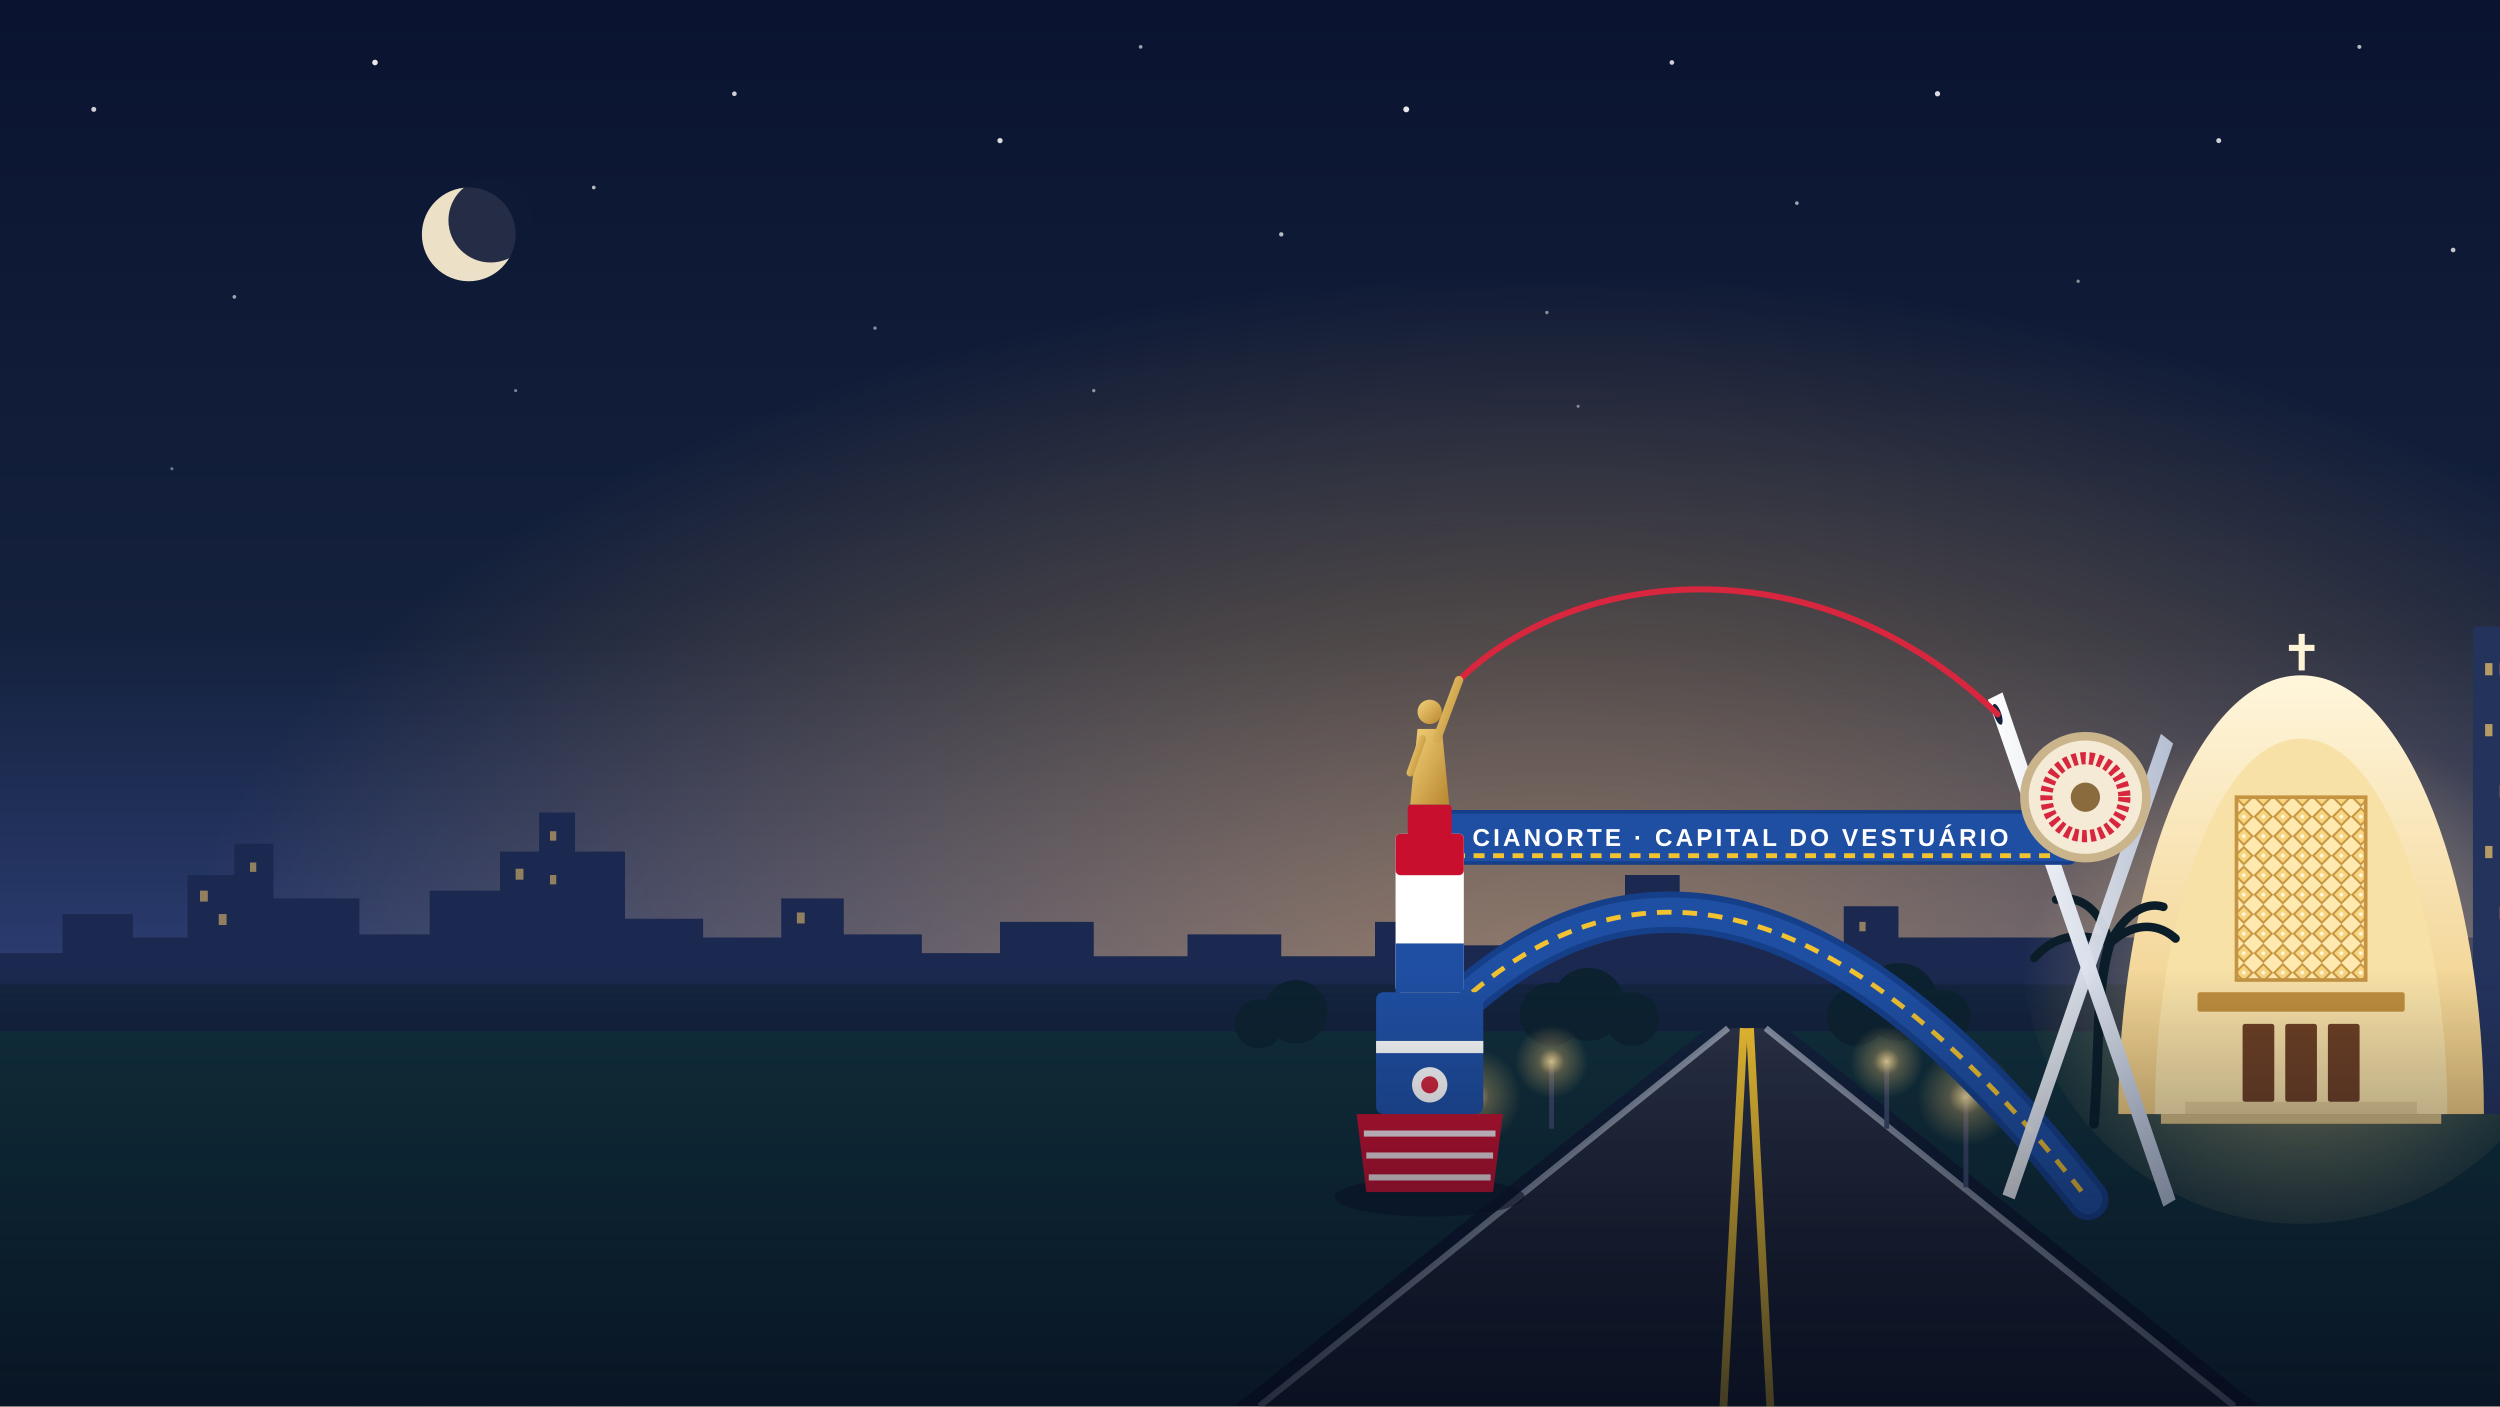
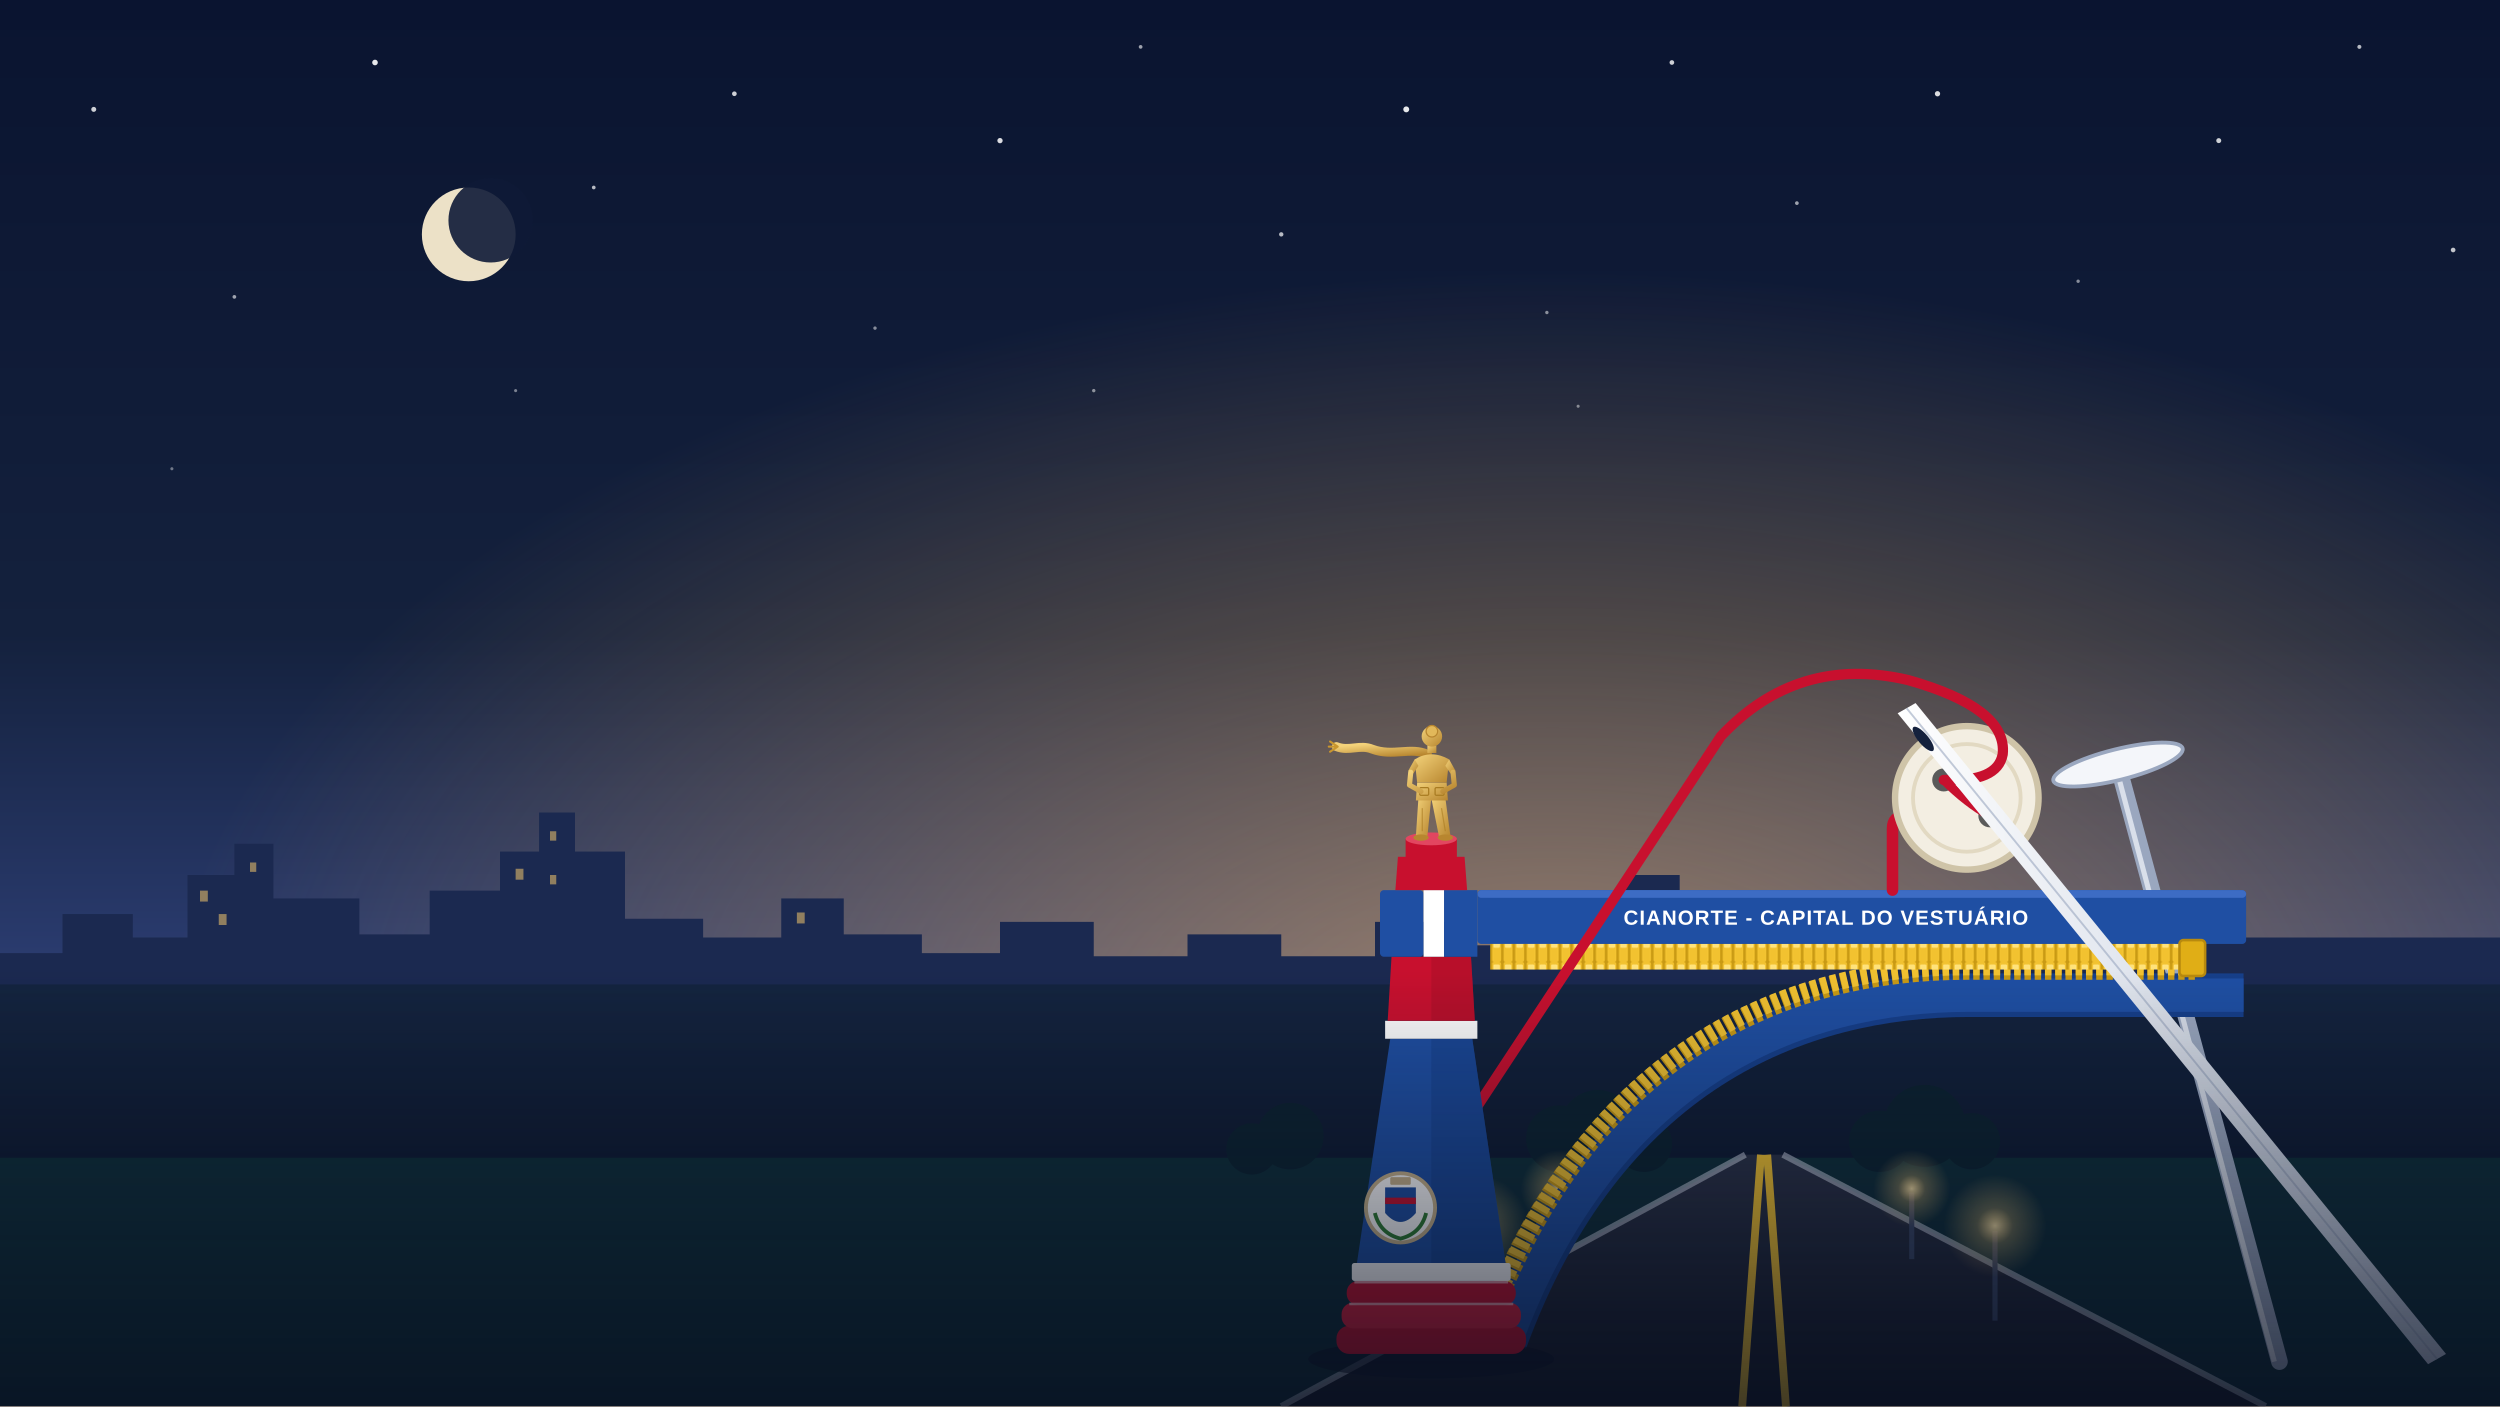
- <svg xmlns="http://www.w3.org/2000/svg" viewBox="0 0 1600 900" preserveAspectRatio="xMidYMax slice" role="img" aria-label="Ilustração de Cianorte ao anoitecer: o Portal da Capital do Vestuário e a Catedral">
+ <svg xmlns="http://www.w3.org/2000/svg" viewBox="0 0 1600 900" preserveAspectRatio="xMidYMax slice" role="img" aria-label="Ilustração de Cianorte ao anoitecer: o Portal da Capital do Vestuário">
  <defs>
    <linearGradient id="ceu" x1="0" y1="0" x2="0" y2="1">
      <stop offset="0" stop-color="#0A1430" />
      <stop offset=".45" stop-color="#14213D" />
      <stop offset=".68" stop-color="#2A3B6E" />
      <stop offset=".8" stop-color="#6A5478" />
      <stop offset=".88" stop-color="#D88A5A" />
    </linearGradient>
    <radialGradient id="brilho" cx=".62" cy=".74" r=".55">
      <stop offset="0" stop-color="#F6B867" stop-opacity=".55" />
      <stop offset="1" stop-color="#F6B867" stop-opacity="0" />
    </radialGradient>
    <linearGradient id="chao" x1="0" y1="0" x2="0" y2="1">
      <stop offset="0" stop-color="#14243F" />
      <stop offset="1" stop-color="#070E1F" />
    </linearGradient>
    <linearGradient id="estrada" x1="0" y1="0" x2="0" y2="1">
      <stop offset="0" stop-color="#2B3247" />
      <stop offset="1" stop-color="#151A28" />
    </linearGradient>
    <linearGradient id="catedral" x1="0" y1="0" x2="0" y2="1">
      <stop offset="0" stop-color="#FFF6DC" />
      <stop offset="1" stop-color="#EEC97C" />
    </linearGradient>
    <radialGradient id="aura" cx=".5" cy=".6" r=".5">
      <stop offset="0" stop-color="#FFD98A" stop-opacity=".55" />
      <stop offset="1" stop-color="#FFD98A" stop-opacity="0" />
    </radialGradient>
    <radialGradient id="poste" cx=".5" cy=".5" r=".5">
      <stop offset="0" stop-color="#FFE7A8" stop-opacity=".95" />
      <stop offset=".35" stop-color="#FFD27A" stop-opacity=".35" />
      <stop offset="1" stop-color="#FFD27A" stop-opacity="0" />
    </radialGradient>
    <linearGradient id="dourado" x1="0" y1="0" x2="1" y2="1">
      <stop offset="0" stop-color="#F3D27A" />
      <stop offset="1" stop-color="#B8862F" />
    </linearGradient>
    <linearGradient id="agulha" x1="0" y1="0" x2="1" y2="0">
      <stop offset="0" stop-color="#FFFFFF" />
      <stop offset="1" stop-color="#B9C4D8" />
    </linearGradient>
    <pattern id="cobogo" width="16" height="16" patternUnits="userSpaceOnUse">
      <rect width="16" height="16" fill="#FFE9AE" />
      <path d="M8 1 L15 8 L8 15 L1 8 Z" fill="#F7D57F" stroke="#C59443" stroke-width="1.6" />
      <circle cx="8" cy="8" r="1.6" fill="#FFF7DE" />
    </pattern>
    <linearGradient id="nevoa" x1="0" y1="0" x2="0" y2="1">
      <stop offset="0" stop-color="#070E1F" stop-opacity="0" />
      <stop offset="1" stop-color="#070E1F" stop-opacity=".75" />
    </linearGradient>
+     <pattern id="ziper" width="9" height="20" patternUnits="userSpaceOnUse">
+       <rect width="9" height="20" fill="#C99A14" />
+       <rect x="0.5" width="7" height="20" rx="1.5" fill="#F2C230" />
+       <rect x="1.5" y="2" width="5" height="7" rx="1" fill="#FFE27A" />
+     </pattern>
  </defs>
  <rect width="1600" height="900" fill="url(#ceu)" />
  <rect width="1600" height="900" fill="url(#brilho)" />
  <g fill="#FFFFFF">
    <circle cx="60" cy="70" r="1.6" opacity=".8" />
    <circle cx="150" cy="190" r="1.2" opacity=".6" />
    <circle cx="240" cy="40" r="1.8" opacity=".9" />
    <circle cx="380" cy="120" r="1.2" opacity=".7" />
    <circle cx="470" cy="60" r="1.5" opacity=".8" />
    <circle cx="560" cy="210" r="1.1" opacity=".5" />
    <circle cx="640" cy="90" r="1.7" opacity=".85" />
    <circle cx="730" cy="30" r="1.2" opacity=".6" />
    <circle cx="820" cy="150" r="1.4" opacity=".7" />
    <circle cx="900" cy="70" r="1.9" opacity=".9" />
    <circle cx="990" cy="200" r="1.1" opacity=".5" />
    <circle cx="1070" cy="40" r="1.5" opacity=".8" />
    <circle cx="1150" cy="130" r="1.2" opacity=".6" />
    <circle cx="1240" cy="60" r="1.7" opacity=".85" />
    <circle cx="1330" cy="180" r="1.1" opacity=".5" />
    <circle cx="1420" cy="90" r="1.6" opacity=".8" />
    <circle cx="1510" cy="30" r="1.3" opacity=".7" />
    <circle cx="1570" cy="160" r="1.5" opacity=".75" />
    <circle cx="330" cy="250" r="1" opacity=".45" />
    <circle cx="1010" cy="260" r="1" opacity=".45" />
    <circle cx="700" cy="250" r="1.1" opacity=".5" />
    <circle cx="110" cy="300" r="1" opacity=".4" />
  </g>
  <circle cx="300" cy="150" r="30" fill="#F7EBCF" opacity=".95" />
  <circle cx="314" cy="141" r="27" fill="#0E1936" opacity=".9" />
  <path fill="#1B2950" d="M0 650 V610 H40 V585 H85 V600 H120 V560 H150 V540 H175 V575 H230 V598 H275 V570 H320 V545 H345 V520 H368 V545 H400 V588 H450 V600 H500 V575 H540 V598 H590 V610 H640 V590 H700 V612 H760 V598 H820 V612 H880 V590 H930 V605 H1000 V585 H1040 V560 H1075 V590 H1120 V603 H1180 V580 H1215 V600 H1600 V650 Z" />
  <g fill="#F2C76B" opacity=".55">
    <rect x="128" y="570" width="5" height="7" />
    <rect x="140" y="585" width="5" height="7" />
    <rect x="160" y="552" width="4" height="6" />
    <rect x="330" y="556" width="5" height="7" />
    <rect x="352" y="532" width="4" height="6" />
    <rect x="352" y="560" width="4" height="6" />
    <rect x="510" y="584" width="5" height="7" />
    <rect x="1050" y="572" width="5" height="7" />
    <rect x="1062" y="590" width="5" height="7" />
    <rect x="1190" y="590" width="4" height="6" />
  </g>
  <rect y="630" width="1600" height="270" fill="url(#chao)" />
-   <path fill="#10303A" opacity=".9" d="M0 660 H1090 L790 900 H0 Z" />
-   <path fill="#10303A" opacity=".9" d="M1146 660 H1600 V900 H1446 Z" />
-   <path fill="url(#estrada)" d="M1106 658 H1130 L1430 900 H806 Z" />
-   <path d="M1106 658 L806 900" stroke="#DCE3F2" stroke-width="4" opacity=".55" />
-   <path d="M1130 658 L1430 900" stroke="#DCE3F2" stroke-width="4" opacity=".55" />
-   <path d="M1116 658 L1103 900" stroke="#F2C230" stroke-width="5" />
-   <path d="M1120 658 L1133 900" stroke="#F2C230" stroke-width="5" />
-   <g transform="translate(369 167) scale(.78)">
+   <path fill="#10303A" opacity=".9" d="M0 741 H1115 L820 900 H0 Z" />
+   <path fill="#10303A" opacity=".9" d="M1143 741 H1600 V900 H1450 Z" />
+   <path fill="url(#estrada)" d="M1117 739 H1141 L1450 900 H820 Z" />
+   <path d="M1117 739 L820 900" stroke="#DCE3F2" stroke-width="4" opacity=".55" />
+   <path d="M1141 739 L1450 900" stroke="#DCE3F2" stroke-width="4" opacity=".55" />
+   <path d="M1127 739 L1115 900" stroke="#F2C230" stroke-width="5" />
+   <path d="M1131 739 L1143 900" stroke="#F2C230" stroke-width="5" />
+   <g transform="translate(342 222) scale(.82)">
    <g fill="#0C2230">
      <circle cx="800" cy="618" r="26" />
      <circle cx="830" cy="610" r="30" />
      <circle cx="866" cy="622" r="22" />
      <circle cx="1050" cy="620" r="24" />
      <circle cx="1085" cy="608" r="32" />
      <circle cx="1122" cy="620" r="22" />
      <circle cx="560" cy="626" r="20" />
      <circle cx="590" cy="616" r="26" />
    </g>
    <g stroke="#3A4766" stroke-width="4">
      <path d="M1140 760 V690" />
      <path d="M1075 712 V660" />
      <path d="M800 712 V660" />
      <path d="M735 760 V690" />
    </g>
    <g>
      <circle cx="1140" cy="686" r="40" fill="url(#poste)" />
      <circle cx="1075" cy="657" r="30" fill="url(#poste)" />
      <circle cx="800" cy="657" r="30" fill="url(#poste)" />
      <circle cx="735" cy="686" r="40" fill="url(#poste)" />
    </g>
-     <ellipse cx="1415" cy="560" rx="230" ry="230" fill="url(#aura)" />
-     <rect x="1556" y="300" width="38" height="400" rx="4" fill="#24335C" />
-     <g fill="#F2C76B" opacity=".7">
-       <rect x="1566" y="330" width="6" height="10" />
-       <rect x="1578" y="330" width="6" height="10" />
-       <rect x="1566" y="380" width="6" height="10" />
-       <rect x="1578" y="430" width="6" height="10" />
-       <rect x="1566" y="480" width="6" height="10" />
-       <rect x="1578" y="530" width="6" height="10" />
+     <path d="M1238 334 L1362 792" stroke="#9AA7BF" stroke-width="13" stroke-linecap="round" />
+     <path d="M1236 334 L1358 792" stroke="#E8EDF5" stroke-width="4" opacity=".8" />
+     <ellipse cx="1236" cy="326" rx="52" ry="12" fill="#F4F6FA" stroke="#9AA7BF" stroke-width="3" transform="rotate(-14 1236 326)" />
+     <path d="M1334 506 H1120 C985 506 835 566 758 776" fill="none" stroke="#163F8A" stroke-width="34" />
+     <path d="M1334 506 H1120 C985 506 835 566 758 776" fill="none" stroke="#1F4FA3" stroke-width="26" />
+     <path d="M1296 486 H1118 C978 486 822 548 742 768" fill="none" stroke="#C99A14" stroke-width="16" stroke-dasharray="5 3" />
+     <path d="M1296 484 H1118 C978 484 822 546 742 766" fill="none" stroke="#F2C230" stroke-width="13" stroke-dasharray="5 3" />
+     <rect x="736" y="424" width="600" height="42" rx="3" fill="#1F4FA3" />
+     <rect x="736" y="424" width="600" height="6" rx="3" fill="#3D6CC4" />
+     <text x="1008" y="451" text-anchor="middle" font-family="Outfit, 'Segoe UI', Arial, sans-serif" font-size="16" font-weight="800" letter-spacing=".8" fill="#FFFFFF">CIANORTE - CAPITAL DO VESTUÁRIO</text>
+     <rect x="746" y="466" width="540" height="20" fill="url(#ziper)" />
+     <rect x="1284" y="463" width="20" height="28" rx="3" fill="#E0AE16" stroke="#B88A0E" stroke-width="2" />
+     <path d="M1060 424 V376 Q1060 366 1070 366 H1074" fill="none" stroke="#C8102E" stroke-width="9" stroke-linecap="round" />
+     <circle cx="1118" cy="352" r="56" fill="#F3EEE2" stroke="#CFC4A8" stroke-width="5" />
+     <circle cx="1118" cy="352" r="42" fill="none" stroke="#E2D9C2" stroke-width="3" />
+     <circle cx="1100" cy="338" r="9" fill="#5A5A5A" />
+     <circle cx="1136" cy="366" r="9" fill="#5A5A5A" />
+     <path d="M664 702 L926 304 Q986 240 1072 260 Q1150 282 1146 318 Q1142 340 1100 338" fill="none" stroke="#C8102E" stroke-width="8" stroke-linecap="round" stroke-linejoin="round" />
+     <path d="M1100 338 Q1118 356 1136 366" fill="none" stroke="#C8102E" stroke-width="7" stroke-linecap="round" />
+     <path d="M652 716 L676 688" stroke="#F4F6FA" stroke-width="14" stroke-linecap="round" />
+     <path fill="url(#agulha)" d="M1064 286 L1078 278 L1492 786 L1478 794 Z" />
+     <path d="M1071 282 L1485 790" stroke="#9AA7BF" stroke-width="1.5" opacity=".6" />
+     <ellipse cx="1084" cy="306" rx="4" ry="12" fill="#14213D" transform="rotate(-40 1084 306)" />
+     <ellipse cx="700" cy="790" rx="96" ry="15" fill="#0A1226" opacity=".6" />
+     <rect x="626" y="764" width="148" height="22" rx="10" fill="#C8102E" />
+     <rect x="630" y="746" width="140" height="20" rx="9" fill="#D91F3C" />
+     <rect x="634" y="729" width="132" height="19" rx="9" fill="#C8102E" />
+     <g stroke="#FFFFFF" stroke-width="2" opacity=".55">
+       <path d="M636 747 H764" />
+       <path d="M640 730 H760" />
    </g>
-     <path fill="url(#catedral)" d="M1265 700 C1265 520 1325 340 1415 340 C1505 340 1565 520 1565 700 Z" />
-     <path fill="#F8E1A6" d="M1295 700 C1295 545 1345 392 1415 392 C1485 392 1535 545 1535 700 Z" />
-     <rect x="1362" y="440" width="106" height="150" fill="url(#cobogo)" />
-     <rect x="1362" y="440" width="106" height="150" fill="none" stroke="#C59443" stroke-width="3" />
-     <rect x="1330" y="600" width="170" height="16" rx="2" fill="#C08E3E" />
-     <g fill="#6E4024">
-       <rect x="1367" y="626" width="26" height="64" rx="2" />
-       <rect x="1402" y="626" width="26" height="64" rx="2" />
-       <rect x="1437" y="626" width="26" height="64" rx="2" />
+     <rect x="638" y="715" width="124" height="14" rx="2" fill="#FFFFFF" />
+     <path fill="#1F4FA3" d="M642 715 H758 L732 540 H668 Z" />
+     <path fill="#163F8A" opacity=".5" d="M700 715 H758 L732 540 H700 Z" />
+     <circle cx="676" cy="672" r="27" fill="#FFFFFF" stroke="#C9B48C" stroke-width="3" />
+     <path fill="#1F4FA3" d="M664 656 H688 V676 Q676 690 664 676 Z" />
+     <rect x="664" y="664" width="24" height="5" fill="#C8102E" />
+     <path d="M656 676 Q660 692 676 696 Q692 692 696 676" fill="none" stroke="#2E7D32" stroke-width="3" />
+     <rect x="668" y="648" width="16" height="6" rx="1" fill="#C9B48C" />
+     <rect x="664" y="526" width="72" height="14" fill="#FFFFFF" />
+     <path fill="#C8102E" d="M666 526 H734 L731 476 H669 Z" />
+     <path fill="#A50D26" opacity=".45" d="M700 526 H734 L731 476 H700 Z" />
+     <rect x="660" y="424" width="34" height="52" rx="3" fill="#1F4FA3" />
+     <rect x="694" y="424" width="16" height="52" fill="#FFFFFF" />
+     <rect x="710" y="424" width="26" height="52" fill="#1F4FA3" />
+     <path fill="#C8102E" d="M672 424 H728 L726 398 H674 Z" />
+     <rect x="680" y="384" width="40" height="16" fill="#C8102E" />
+     <ellipse cx="700" cy="384" rx="20" ry="5" fill="#E24660" />
+     <g>
+       <path d="M697 318 C684 312 670 320 654 314 C644 310 636 316 626 312" fill="none" stroke="url(#dourado)" stroke-width="7" stroke-linecap="round" />
+       <path d="M627 312 l-6 -4 M627 312 l-7 0 M627 312 l-6 4" stroke="#C9962E" stroke-width="1.6" stroke-linecap="round" />
+       <path fill="url(#dourado)" d="M690 352 H700 L697 382 H688 Z" />
+       <path fill="url(#dourado)" d="M700 352 H711 L715 382 H706 Z" />
+       <path d="M693 360 V378 M708 360 L711 378" stroke="#A97C22" stroke-width="1" opacity=".6" />
+       <ellipse cx="692" cy="383" rx="6" ry="2.5" fill="#B8862F" />
+       <ellipse cx="711" cy="383" rx="6" ry="2.5" fill="#B8862F" />
+       <path fill="url(#dourado)" d="M689 340 H712 L713 354 H688 Z" />
+       <rect x="691" y="344" width="7" height="6" rx="1" fill="none" stroke="#A97C22" stroke-width="1" />
+       <rect x="703" y="344" width="7" height="6" rx="1" fill="none" stroke="#A97C22" stroke-width="1" />
+       <path fill="url(#dourado)" d="M689 340 L687 322 Q700 314 714 322 L712 340 Z" />
+       <path fill="url(#dourado)" d="M687 322 L682 331 L686 333 L690 327 Z" />
+       <path fill="url(#dourado)" d="M714 322 L719 331 L715 333 L711 327 Z" />
+       <path d="M684 332 L683 342 L692 347 M717 332 L718 342 L709 347" fill="none" stroke="url(#dourado)" stroke-width="4" stroke-linecap="round" stroke-linejoin="round" />
+       <rect x="697" y="311" width="7" height="6" fill="url(#dourado)" />
+       <circle cx="700.5" cy="304" r="8" fill="url(#dourado)" />
+       <circle cx="700.5" cy="300" r="4.5" fill="#E2B85A" stroke="#B8862F" stroke-width="1" />
    </g>
-     <rect x="1320" y="690" width="190" height="10" fill="#E6CD94" />
-     <rect x="1300" y="700" width="230" height="8" fill="#D6BB80" />
-     <rect x="1413" y="306" width="5" height="30" fill="#FFF4D6" />
-     <rect x="1405" y="315" width="21" height="5" fill="#FFF4D6" />
-     <g stroke="#0B1D29" stroke-linecap="round" fill="none">
-       <path d="M1245 708 C1250 650 1246 600 1258 560" stroke-width="8" />
-       <path d="M1258 560 C1230 548 1210 556 1196 572 M1258 560 C1280 540 1300 545 1312 556 M1258 560 C1250 530 1232 520 1214 524 M1258 560 C1272 532 1290 526 1302 530" stroke-width="7" />
-     </g>
-     <path d="M735 600 Q960 410 1240 770" fill="none" stroke="#163F8A" stroke-width="34" stroke-linecap="round" />
-     <path d="M735 600 Q960 410 1240 770" fill="none" stroke="#1F4FA3" stroke-width="24" stroke-linecap="round" />
-     <path d="M735 600 Q960 410 1240 770" fill="none" stroke="#F2C230" stroke-width="4" stroke-dasharray="12 9" />
-     <path fill="url(#agulha)" d="M1158 360 L1170 354 L1312 770 L1302 776 Z" />
-     <ellipse cx="1166" cy="372" rx="3" ry="9" fill="#14213D" transform="rotate(-19 1166 372)" />
-     <path fill="url(#agulha)" d="M1300 388 L1310 396 L1180 770 L1170 766 Z" opacity=".95" />
-     <rect x="690" y="452" width="540" height="42" rx="6" fill="#1F4FA3" />
-     <rect x="690" y="452" width="540" height="42" rx="6" fill="none" stroke="#163F8A" stroke-width="3" />
-     <path d="M704 488 H1216" stroke="#F2C230" stroke-width="4" stroke-dasharray="9 7" />
-     <text x="955" y="480" text-anchor="middle" font-family="Outfit, 'Segoe UI', Arial, sans-serif" font-size="20" font-weight="800" letter-spacing="2.5" fill="#FFFFFF">CIANORTE · CAPITAL DO VESTUÁRIO</text>
-     <circle cx="1238" cy="440" r="50" fill="#F4EAD5" stroke="#C9B48C" stroke-width="7" />
-     <circle cx="1238" cy="440" r="32" fill="none" stroke="#D7263D" stroke-width="10" stroke-dasharray="4 3" />
-     <circle cx="1238" cy="440" r="12" fill="#8A6B3E" />
-     <path d="M724 344 C820 250 1020 230 1166 372" fill="none" stroke="#D7263D" stroke-width="5" stroke-linecap="round" />
-     <ellipse cx="700" cy="768" rx="78" ry="16" fill="#0A1226" opacity=".6" />
-     <path fill="#C8102E" d="M640 700 H760 L752 764 H648 Z" />
-     <g stroke="#FFFFFF" stroke-width="5" opacity=".9">
-       <path d="M646 716 H754" />
-       <path d="M648 734 H752" />
-       <path d="M650 752 H750" />
-     </g>
-     <rect x="656" y="600" width="88" height="100" rx="6" fill="#1F4FA3" />
-     <rect x="656" y="640" width="88" height="10" fill="#FFFFFF" />
-     <circle cx="700" cy="676" r="17" fill="#FFFFFF" stroke="#1F4FA3" stroke-width="5" />
-     <circle cx="700" cy="676" r="7" fill="#D7263D" />
-     <rect x="672" y="470" width="56" height="130" rx="4" fill="#FFFFFF" />
-     <rect x="672" y="470" width="56" height="34" rx="4" fill="#C8102E" />
-     <rect x="672" y="560" width="56" height="40" fill="#1F4FA3" />
-     <rect x="682" y="446" width="36" height="26" rx="3" fill="#C8102E" />
-     <circle cx="700" cy="370" r="10" fill="url(#dourado)" />
-     <path fill="url(#dourado)" d="M690 384 H710 L716 446 H684 Z" />
-     <path d="M706 392 L724 344" stroke="url(#dourado)" stroke-width="7" stroke-linecap="round" />
-     <path d="M694 392 L684 420" stroke="url(#dourado)" stroke-width="6" stroke-linecap="round" />
  </g>
  <rect y="620" width="1600" height="280" fill="url(#nevoa)" />
</svg>
